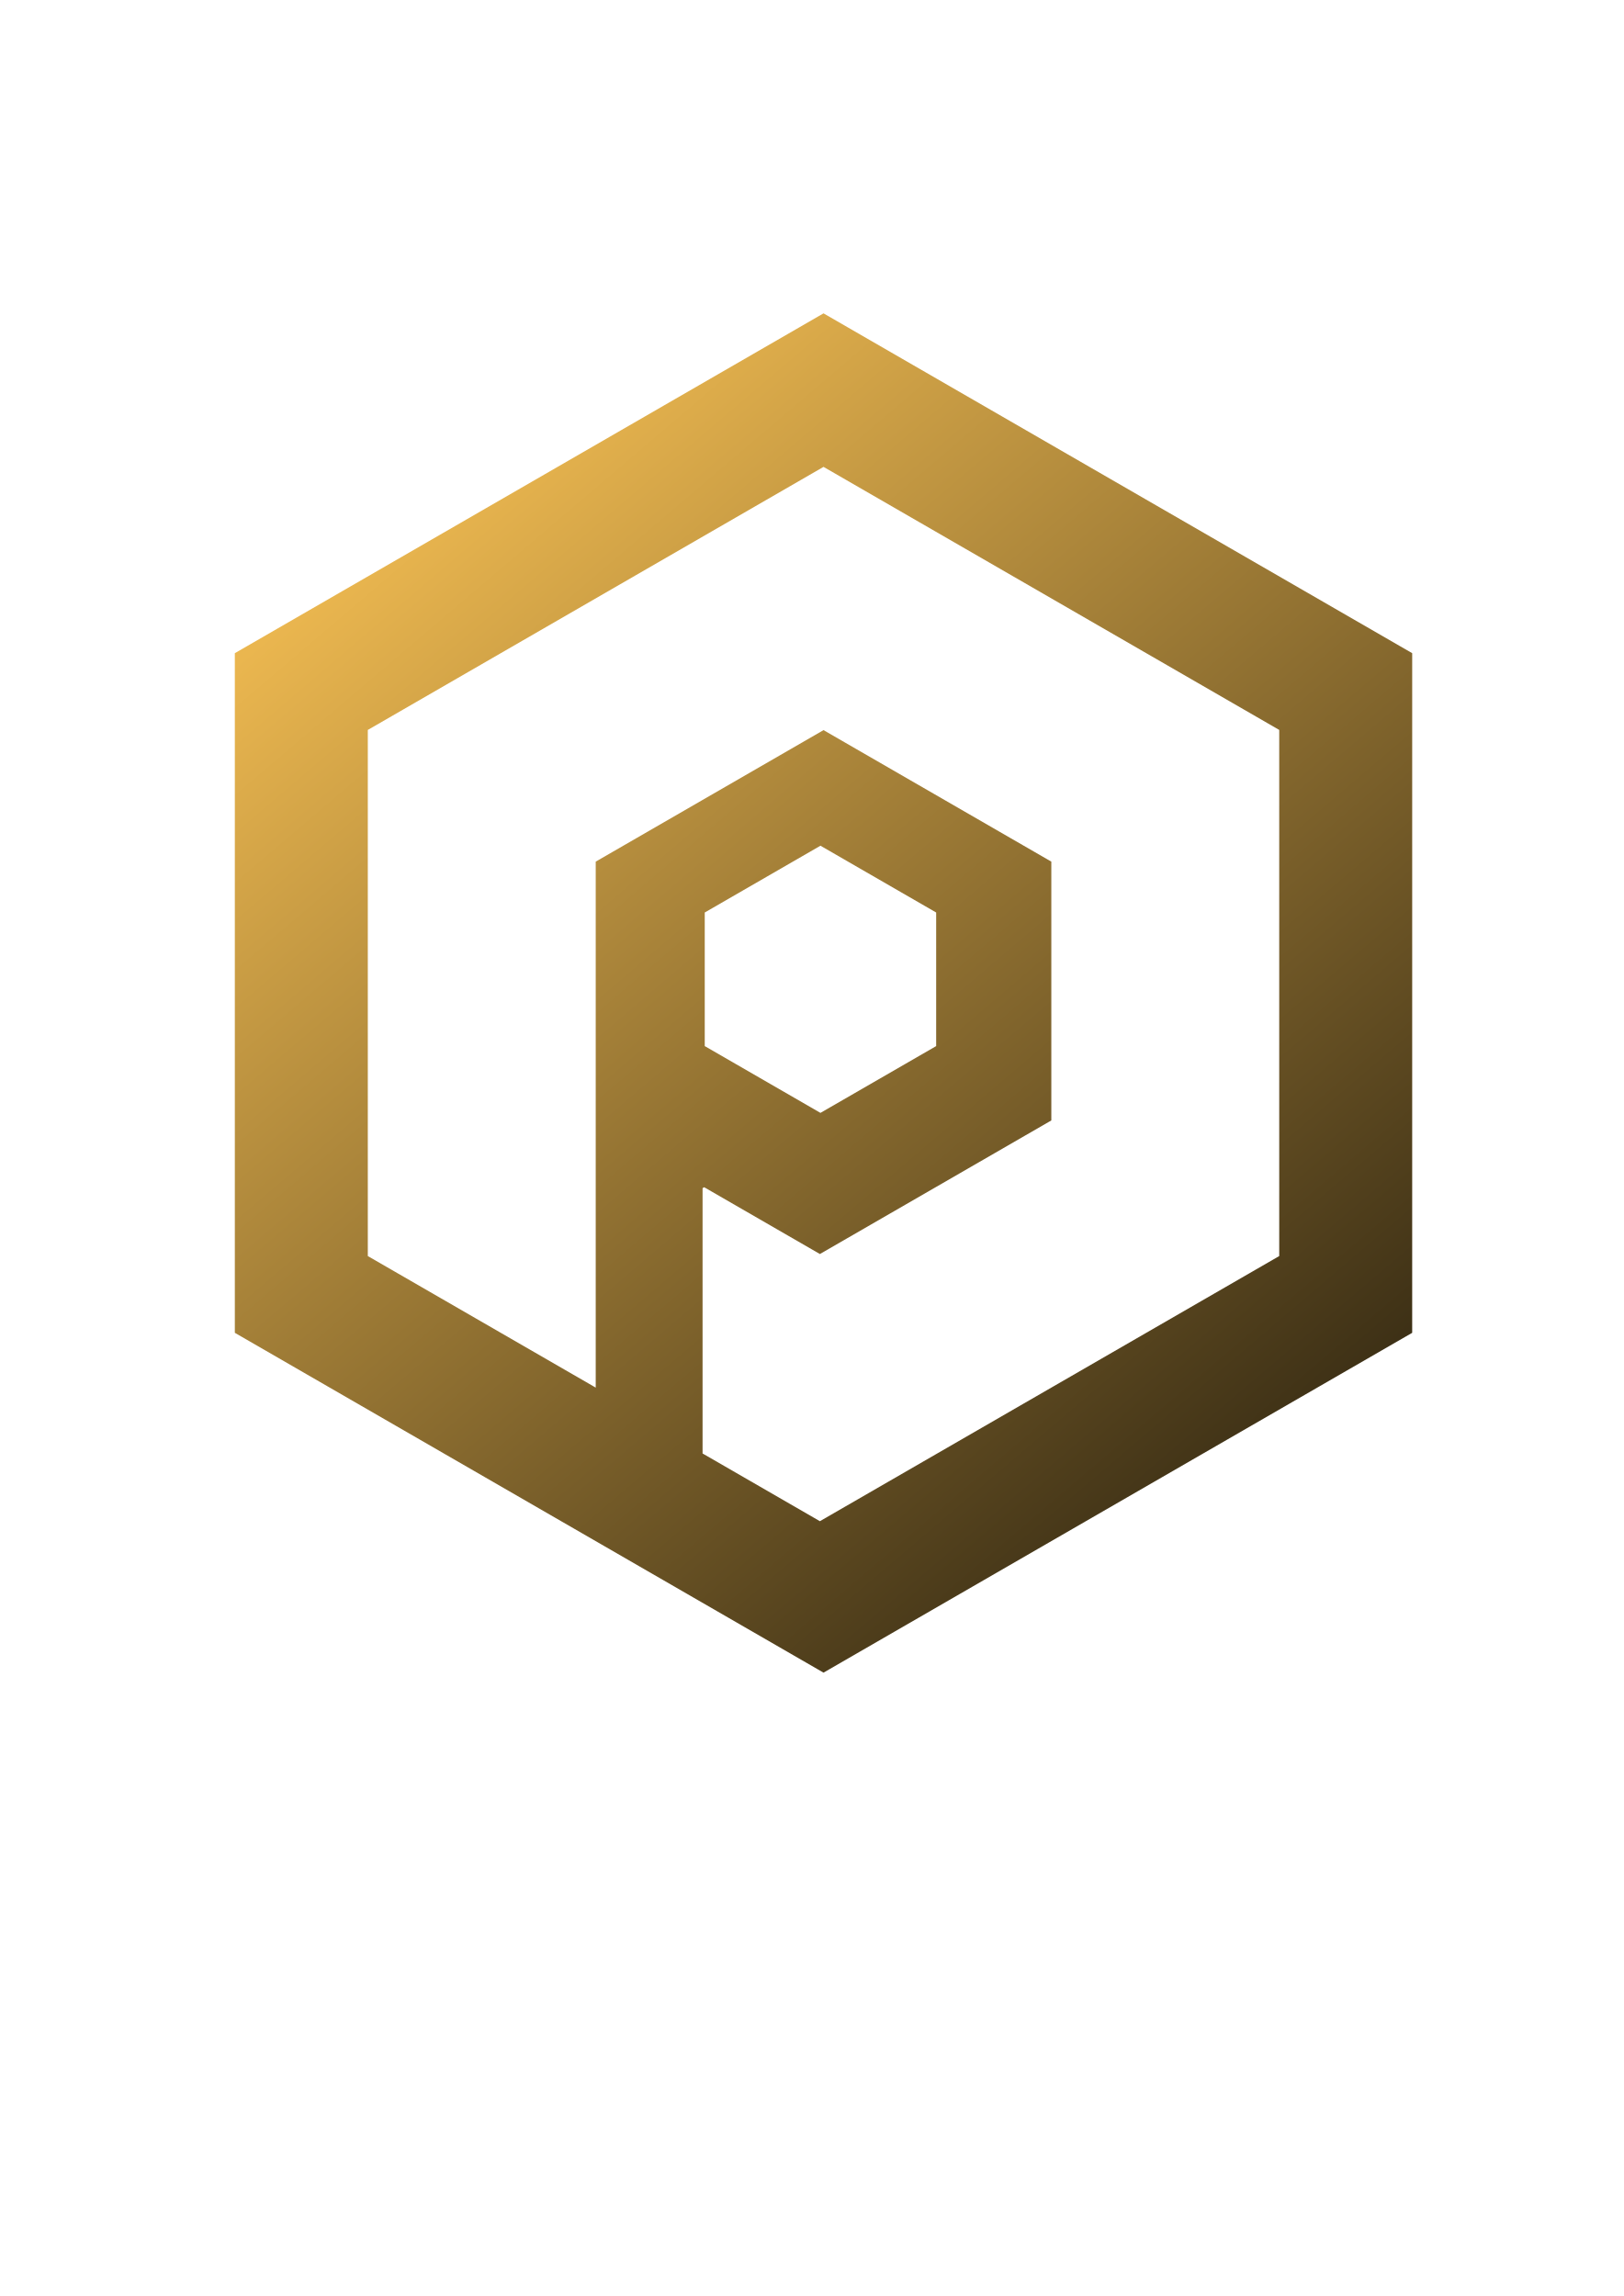
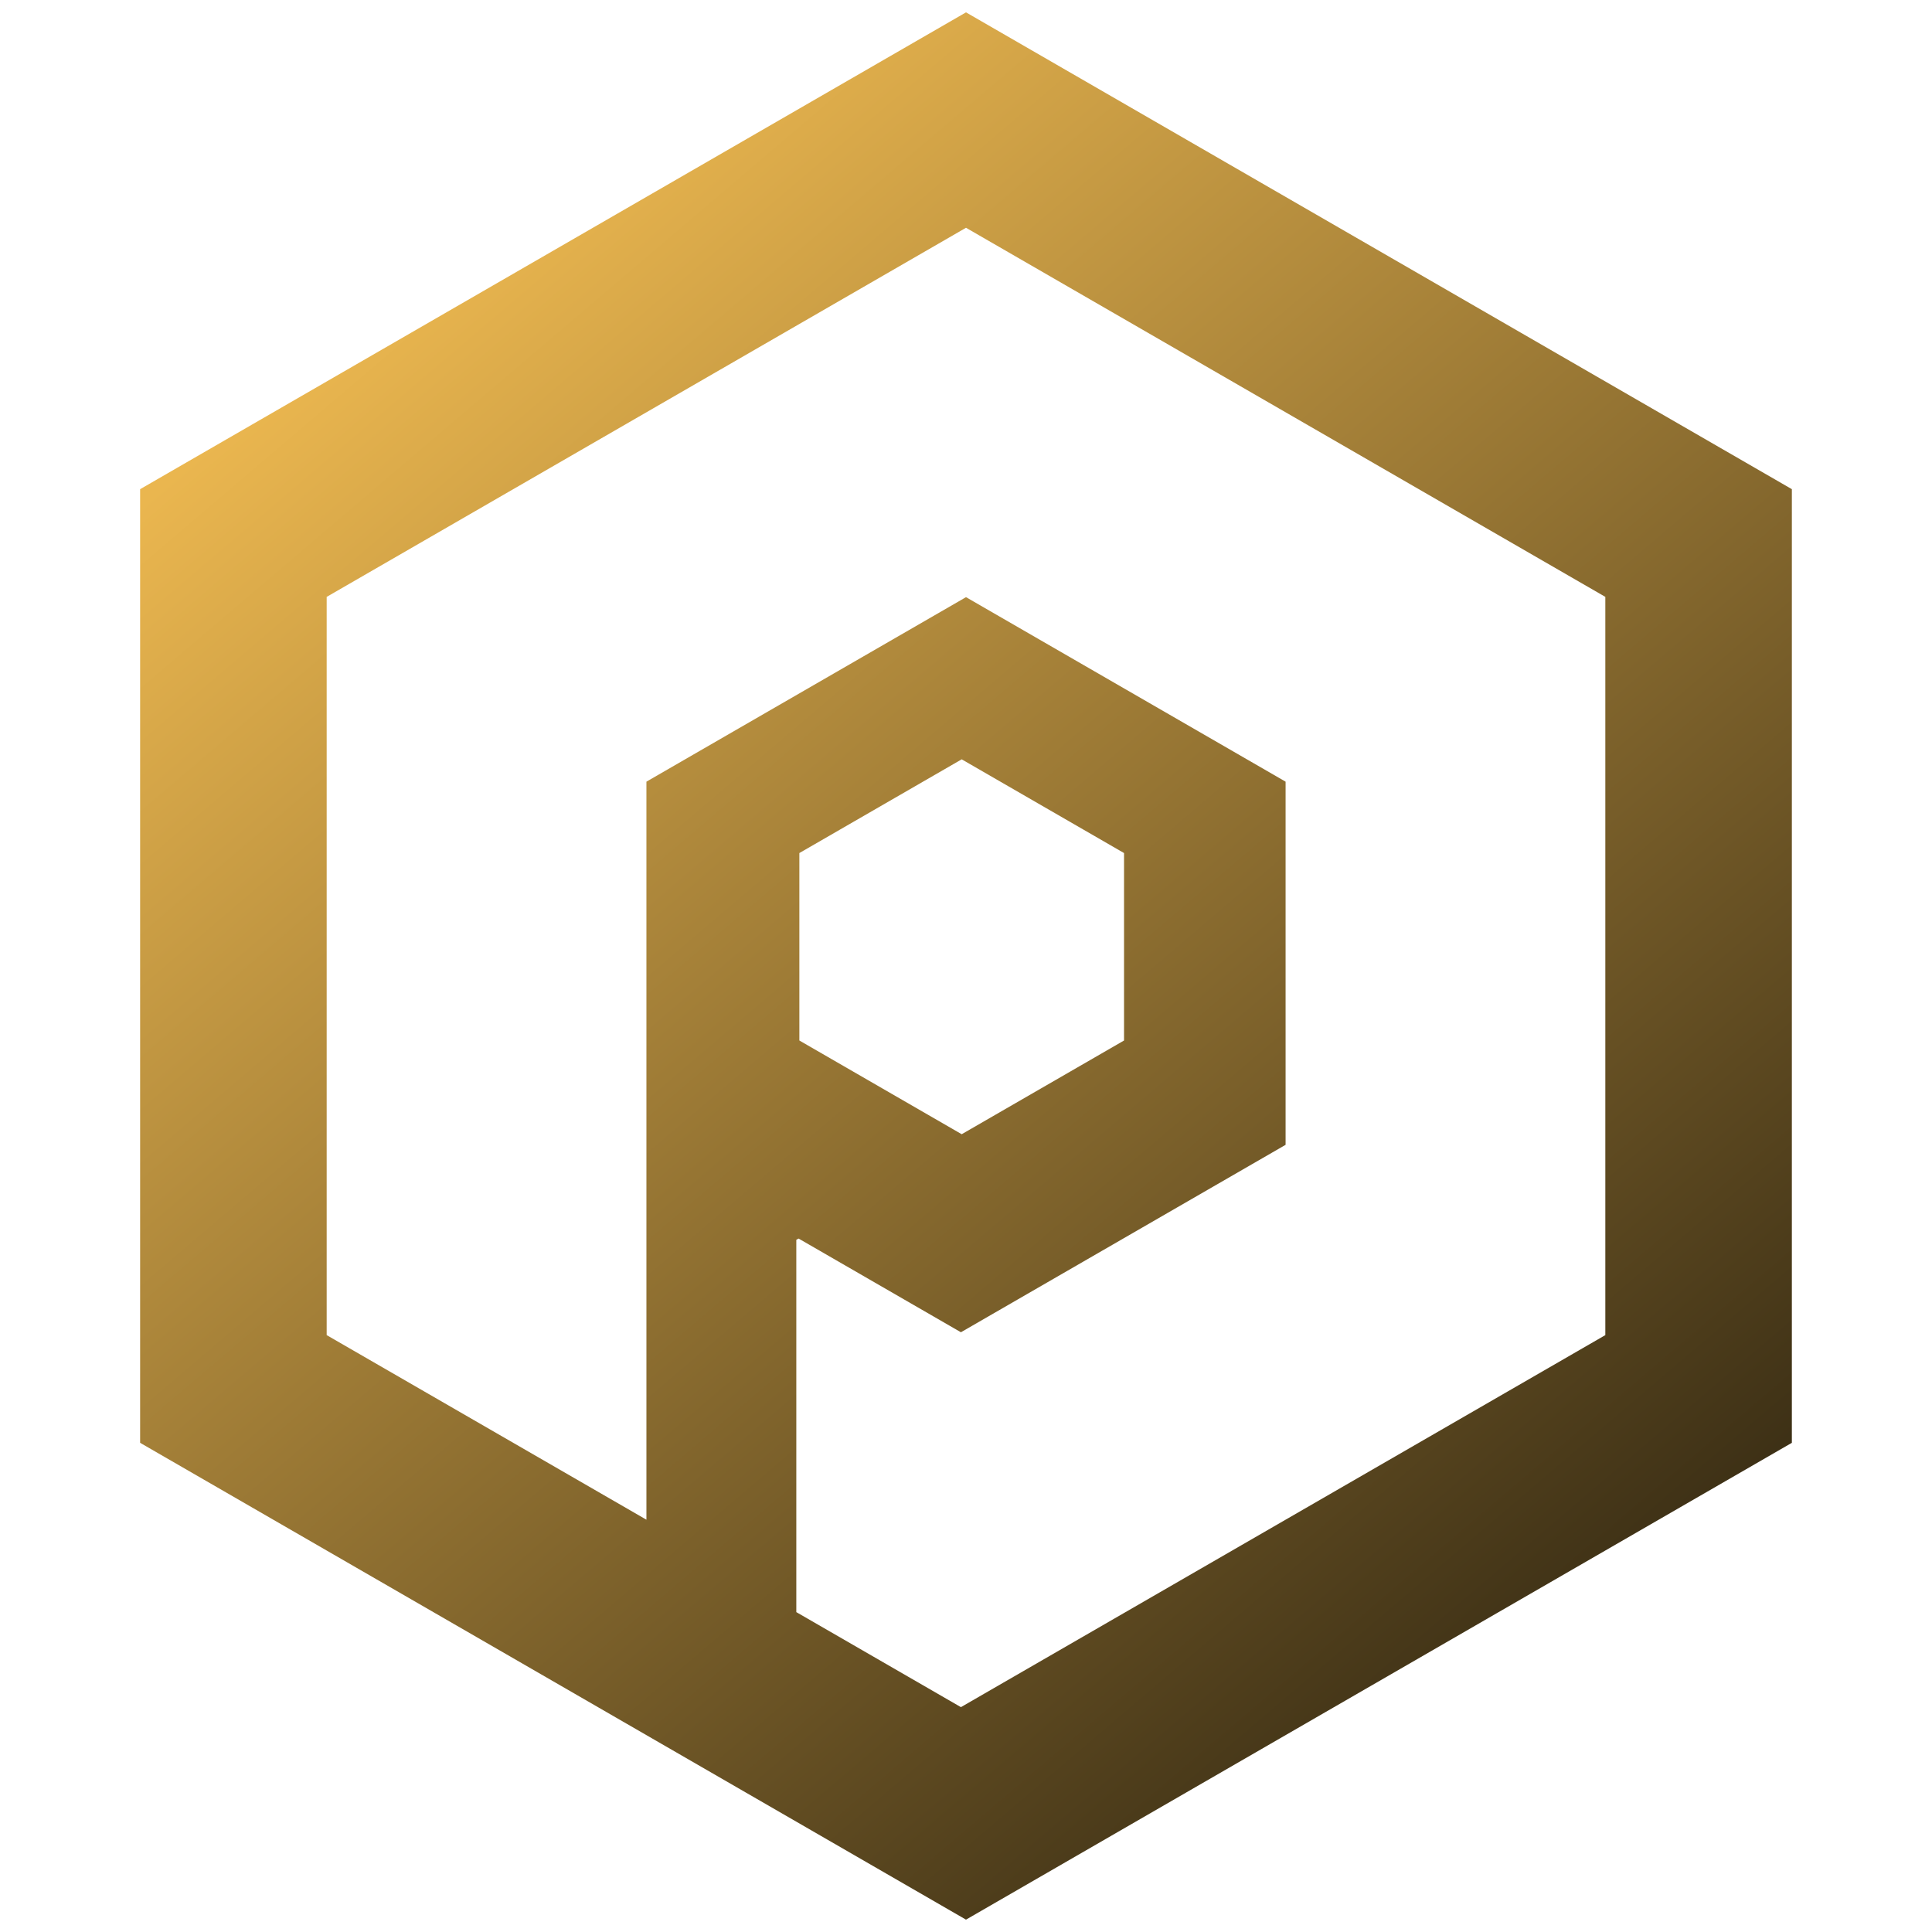
- <svg xmlns="http://www.w3.org/2000/svg" xmlns:xlink="http://www.w3.org/1999/xlink" width="210mm" height="297mm" viewBox="0 0 210 297" version="1.1" id="svg6678">
+ <svg xmlns="http://www.w3.org/2000/svg" xmlns:xlink="http://www.w3.org/1999/xlink" width="283.603mm" height="283.603mm" viewBox="0 0 283.603 283.603" version="1.1" id="svg6678">
  <defs id="defs6672">
    <linearGradient id="linearGradient5112">
      <stop style="stop-color:#eab64f;stop-opacity:1" offset="0" id="stop5108" />
      <stop style="stop-color:#1a150a;stop-opacity:1" offset="1" id="stop5110" />
    </linearGradient>
    <linearGradient gradientTransform="matrix(0.2645833,0,0,0.2645833,33.65605,13.38526)" xlink:href="#linearGradient5112" id="linearGradient7369-2-7" x1="66.104" y1="223.931" x2="552.623" y2="794.931" gradientUnits="userSpaceOnUse" />
  </defs>
-   <g id="layer1">
-     <g id="g4509" transform="translate(2.245064,-6.361015)">
-       <rect y="45.756" x="15.209" height="178.108" width="178.108" id="rect5680" style="opacity:1;fill:none;fill-opacity:1;stroke:none;stroke-width:3.24;stroke-linecap:butt;stroke-linejoin:round;stroke-miterlimit:4;stroke-dasharray:none;stroke-dashoffset:0;stroke-opacity:1;paint-order:normal" />
-       <path id="path7239-0-6" d="M 104.264,46.896 28.127,90.853 v 87.915 l 76.136,43.958 76.136,-43.958 V 90.853 Z m 0,19.858 58.939,34.028 v 68.056 l -29.268,16.898 -0.209,0.12 -14.965,8.64 -14.966,8.64 -14.965,-8.64 -5.3e-4,5.3e-4 -0.209,-0.12 v -25.572 -8.749 l 0.209,-0.12 14.966,8.64 14.966,-8.64 14.965,-8.64 v -33.478 l -29.462,-17.01 -29.462,17.01 v 34.019 34.02 L 45.325,168.839 v -68.056 z m -0.397,49.004 14.966,8.64 v 17.281 l -14.966,8.64 -14.965,-8.64 v -17.281 z" style="opacity:1;fill:url(#linearGradient7369-2-7);fill-opacity:1;stroke:none;stroke-width:3.24;stroke-linecap:butt;stroke-linejoin:round;stroke-miterlimit:4;stroke-dasharray:none;stroke-dashoffset:0;stroke-opacity:1;paint-order:normal" />
+   <g id="layer1" transform="translate(37.22764,-1.295426)">
+     <g id="g4509" transform="matrix(1.592303,0,0,1.592303,-61.44565,-71.56268)" style="stroke-width:0.628">
+       <rect y="45.756" x="15.209" height="178.108" width="178.108" id="rect5680" style="opacity:1;fill:none;fill-opacity:1;stroke:none;stroke-width:2.035;stroke-linecap:butt;stroke-linejoin:round;stroke-miterlimit:4;stroke-dasharray:none;stroke-dashoffset:0;stroke-opacity:1;paint-order:normal" />
+       <path id="path7239-0-6" d="M 104.264,46.896 28.127,90.853 v 87.915 l 76.136,43.958 76.136,-43.958 V 90.853 Z m 0,19.858 58.939,34.028 v 68.056 l -29.268,16.898 -0.209,0.12 -14.965,8.64 -14.966,8.64 -14.965,-8.64 -5.3e-4,5.3e-4 -0.209,-0.12 v -25.572 -8.749 l 0.209,-0.12 14.966,8.64 14.966,-8.64 14.965,-8.64 v -33.478 l -29.462,-17.01 -29.462,17.01 v 34.019 34.02 L 45.325,168.839 v -68.056 z m -0.397,49.004 14.966,8.64 v 17.281 l -14.966,8.64 -14.965,-8.64 v -17.281 z" style="opacity:1;fill:url(#linearGradient7369-2-7);fill-opacity:1;stroke:none;stroke-width:2.035;stroke-linecap:butt;stroke-linejoin:round;stroke-miterlimit:4;stroke-dasharray:none;stroke-dashoffset:0;stroke-opacity:1;paint-order:normal" />
    </g>
  </g>
</svg>
